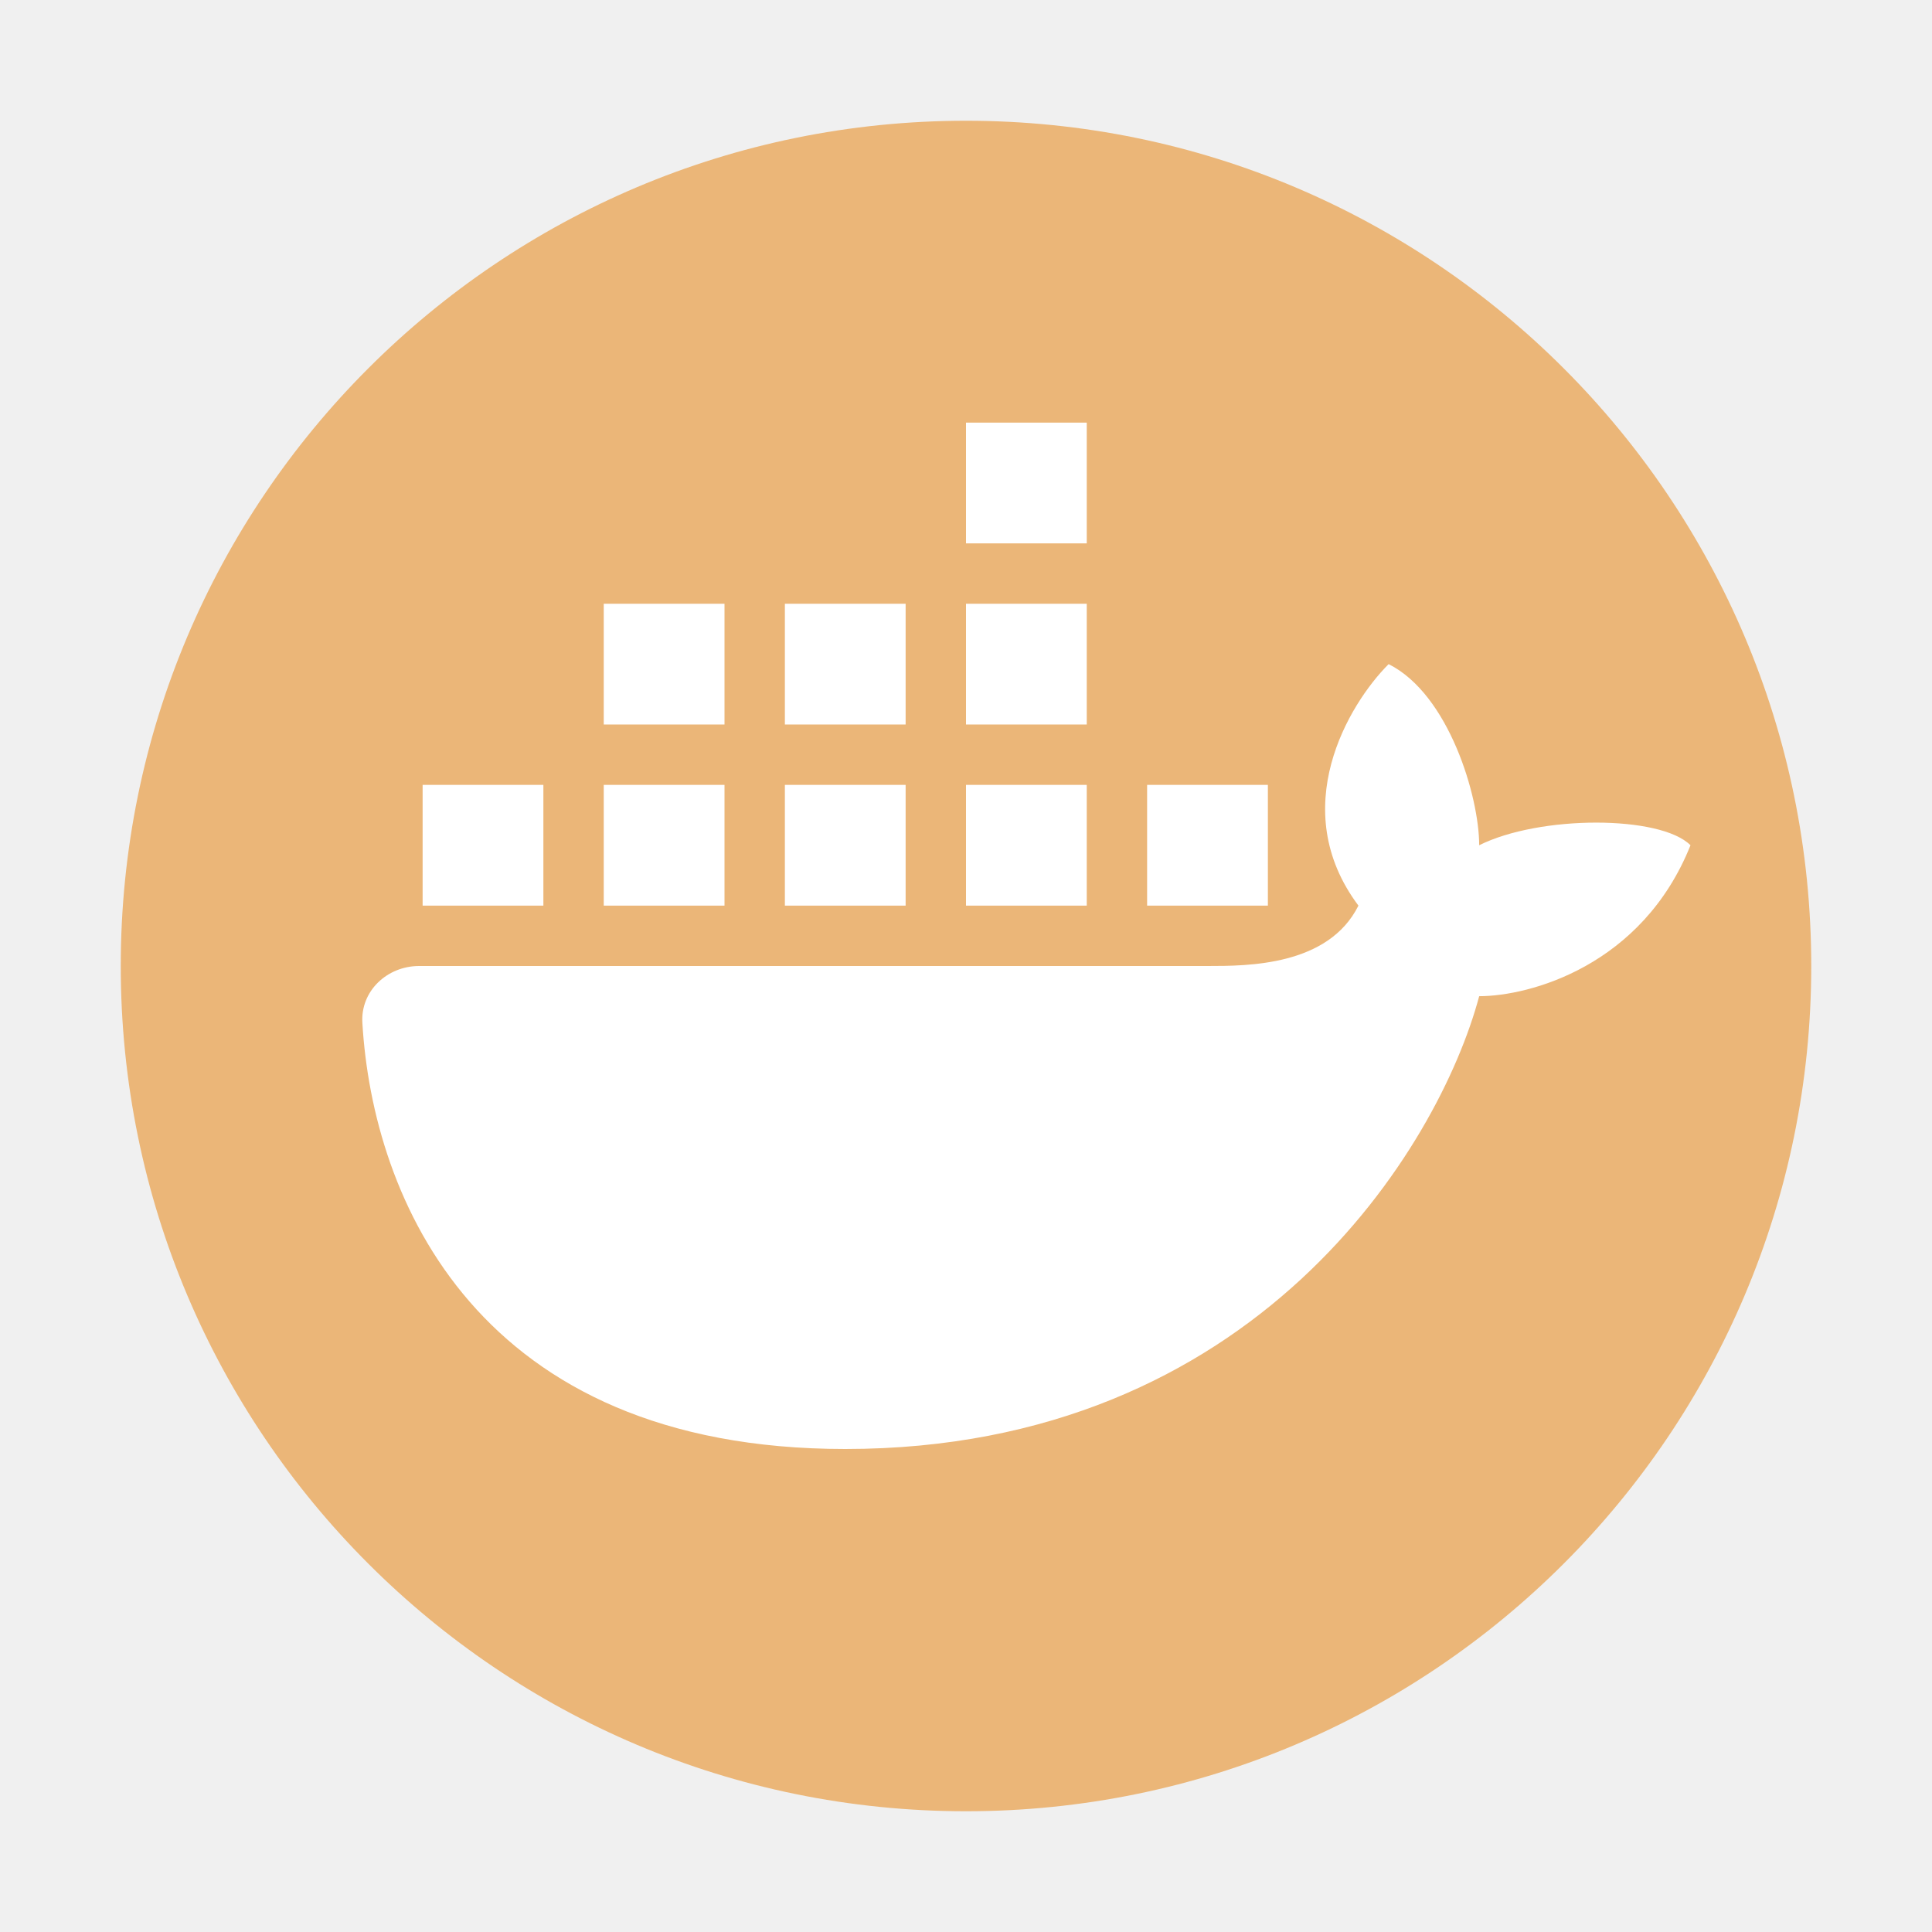
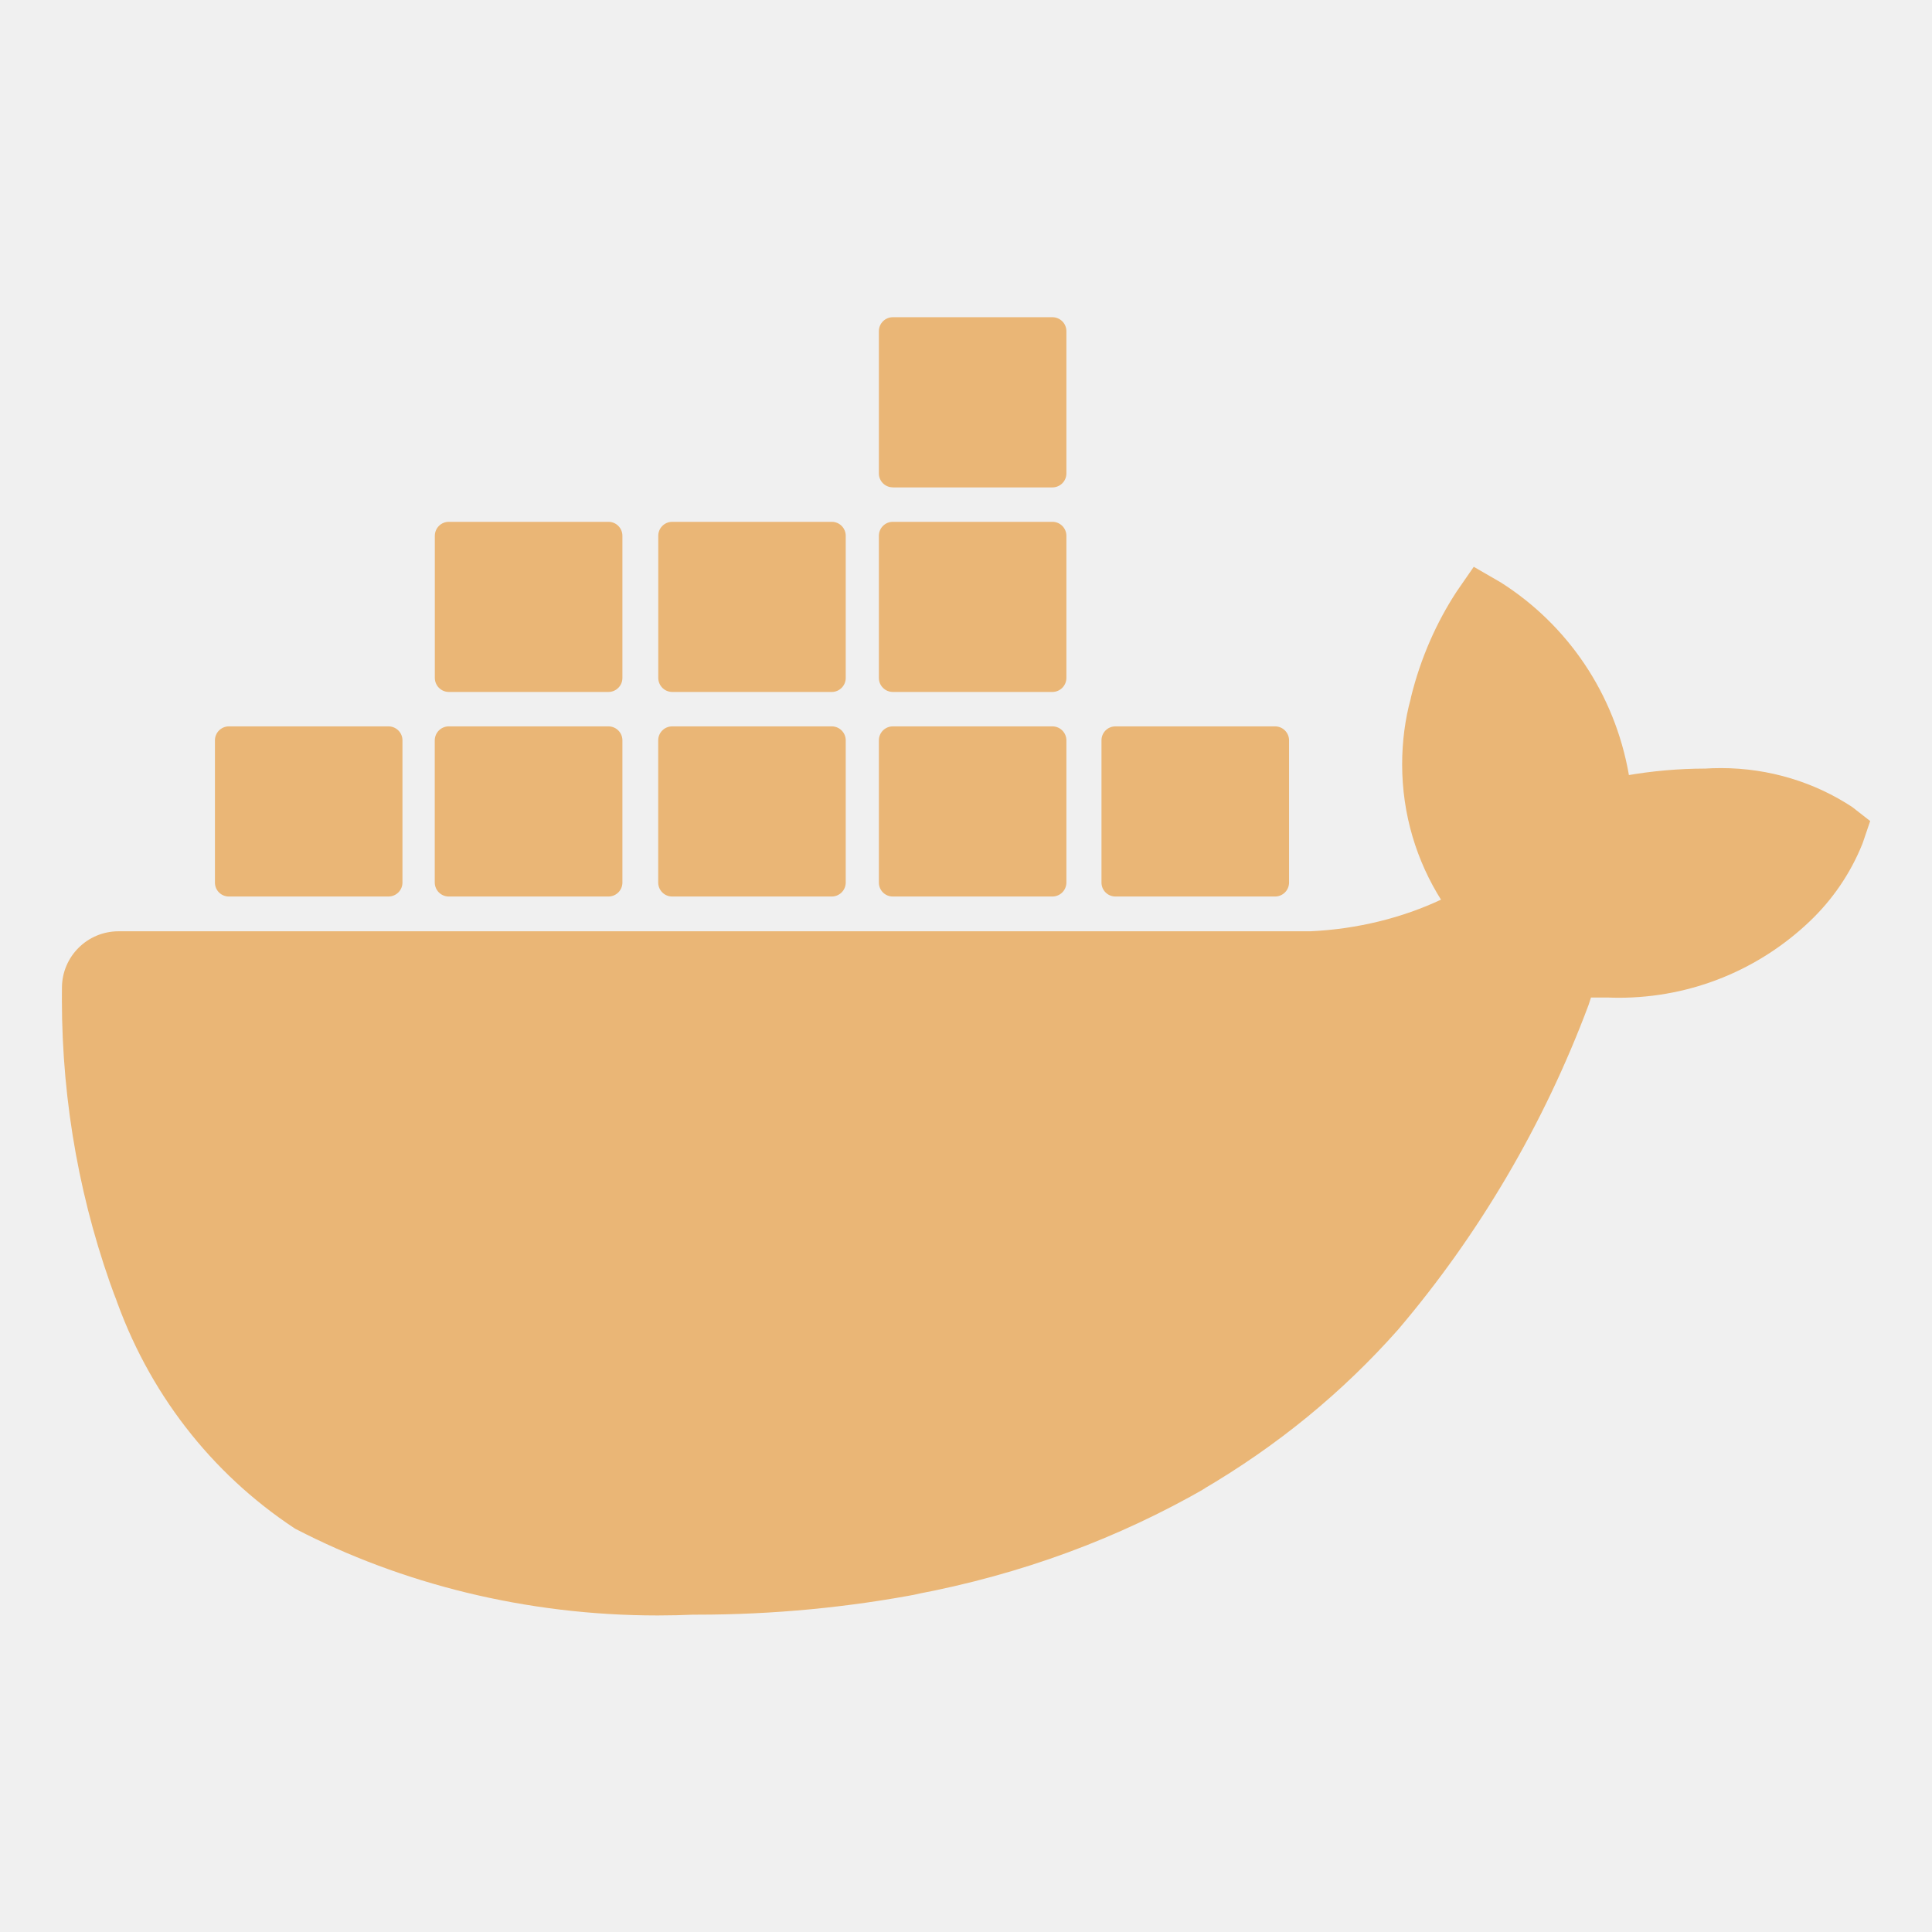
- <svg xmlns="http://www.w3.org/2000/svg" width="155px" height="155px" viewBox="0 0 32 32" fill="none">
+ <svg xmlns="http://www.w3.org/2000/svg" fill="#eab676" width="155px" height="155px" viewBox="0 0 32 32" version="1.1">
  <g id="SVGRepo_bgCarrier" stroke-width="0" />
  <g id="SVGRepo_tracerCarrier" stroke-linecap="round" stroke-linejoin="round" />
  <g id="SVGRepo_iconCarrier">
-     <circle cx="16" cy="16" r="14" fill="#ebb678" />
-     <path d="M18 7H16V9H18V7Z" fill="white" />
-     <path d="M10 10H12V12H10V10Z" fill="white" />
-     <path d="M6.002 16.941C6.172 19.843 7.9 24 14 24C20.8 24 23.833 19 24.5 16.5C25.333 16.5 27.2 16 28 14C27.5 13.5 25.5 13.5 24.5 14C24.5 13.2 24 11.5 23 11C22.333 11.667 21.3 13.4 22.5 15C22 16 20.667 16 20 16H6.943C6.413 16 5.97 16.413 6.002 16.941Z" fill="white" />
-     <path d="M9 13H7V15H9V13Z" fill="white" />
-     <path d="M10 13H12V15H10V13Z" fill="white" />
-     <path d="M15 13H13V15H15V13Z" fill="white" />
-     <path d="M16 13H18V15H16V13Z" fill="white" />
-     <path d="M21 13H19V15H21V13Z" fill="white" />
-     <path d="M15 10H13V12H15V10Z" fill="white" />
-     <path d="M16 10H18V12H16V10Z" fill="white" />
+     <path d="M30.679 13.367c-0.613-0.404-1.366-0.645-2.175-0.645-0.093 0-0.185 0.003-0.276 0.009l0.012-0.001c-0.446 0.001-0.882 0.041-1.306 0.115l0.046-0.007c-0.235-1.357-1.025-2.495-2.122-3.191l-0.019-0.011-0.429-0.248-0.282 0.408c-0.336 0.512-0.599 1.108-0.756 1.745l-0.008 0.039c-0.089 0.324-0.14 0.696-0.14 1.080 0 0.831 0.24 1.605 0.654 2.258l-0.010-0.017c-0.637 0.299-1.381 0.488-2.164 0.524l-0.013 0h-19.729c-0.516 0.001-0.934 0.418-0.936 0.933v0c-0.001 0.056-0.001 0.123-0.001 0.19 0 1.751 0.317 3.428 0.897 4.977l-0.032-0.098c0.558 1.633 1.612 2.975 2.98 3.881l0.028 0.017c1.744 0.903 3.808 1.432 5.995 1.432 0.207 0 0.412-0.005 0.617-0.014l-0.029 0.001c0.018 0 0.039 0 0.060 0 1.272 0 2.515-0.121 3.72-0.352l-0.123 0.020c1.795-0.336 3.395-0.939 4.845-1.773l-0.074 0.039c1.257-0.735 2.331-1.621 3.245-2.652l0.012-0.014c1.325-1.56 2.403-3.381 3.145-5.365l0.041-0.125h0.276c0.055 0.002 0.119 0.004 0.183 0.004 1.226 0 2.34-0.481 3.163-1.265l-0.002 0.002c0.377-0.358 0.676-0.793 0.873-1.281l0.009-0.024 0.122-0.359zM3.79 14.849h2.646c0.127-0.001 0.23-0.104 0.23-0.231 0 0 0 0 0 0v0-2.355c0-0 0-0.001 0-0.001 0-0.127-0.103-0.23-0.23-0.231h-2.646c-0.127 0.001-0.23 0.104-0.23 0.231v0 2.356c0 0 0 0 0 0.001 0 0.127 0.103 0.23 0.23 0.23 0 0 0 0 0.001 0h-0zM7.434 14.849h2.644c0.127 0 0.231-0.103 0.231-0.231 0 0 0 0 0-0v0-2.355c0-0 0-0.001 0-0.001 0-0.127-0.103-0.23-0.23-0.231h-2.646c-0 0-0 0-0 0-0.128 0-0.232 0.104-0.232 0.232 0 0 0 0 0 0v0 2.355c0.001 0.128 0.104 0.231 0.232 0.231v0zM11.132 14.849h2.646c0.127-0.001 0.23-0.104 0.23-0.231 0 0 0 0 0 0v0-2.355c0-0 0-0.001 0-0.001 0-0.127-0.103-0.23-0.23-0.231h-2.646c-0.127 0.001-0.23 0.104-0.23 0.231v0 2.356c0 0.127 0.103 0.231 0.231 0.231v0zM14.788 14.849h2.643c0 0 0 0 0 0 0.128 0 0.231-0.103 0.232-0.231v-2.355c0-0 0-0 0-0 0-0.128-0.104-0.232-0.232-0.232-0 0-0 0-0 0h-2.643c-0.127 0-0.231 0.103-0.231 0.231v0 2.356c0 0 0 0 0 0.001 0 0.127 0.103 0.23 0.23 0.23 0 0 0 0 0.001 0h-0zM7.434 11.461h2.644c0.128-0.001 0.231-0.104 0.231-0.232 0 0 0 0 0 0v0-2.355c0 0 0 0 0-0 0-0.127-0.103-0.231-0.231-0.231h-2.644c-0.128 0-0.231 0.103-0.232 0.231v2.355c0.001 0.128 0.104 0.231 0.232 0.232h0zM11.132 11.461h2.646c0.127-0.001 0.23-0.105 0.23-0.232v0-2.355c0 0 0 0 0-0 0-0.127-0.103-0.231-0.231-0.231h-2.643c-0.127 0-0.231 0.103-0.231 0.231 0 0 0 0 0 0v0 2.355c0.001 0.128 0.103 0.231 0.231 0.232h0zM14.788 11.461h2.643c0.128-0.001 0.231-0.104 0.232-0.232v-2.355c-0.001-0.128-0.104-0.231-0.232-0.231h-2.643c-0.127 0-0.231 0.103-0.231 0.231 0 0 0 0 0 0v0 2.355c0 0.128 0.103 0.231 0.231 0.232h0zM14.788 8.073h2.643c0 0 0 0 0 0 0.128 0 0.232-0.104 0.232-0.232 0-0 0-0 0-0v0-2.356c-0.001-0.128-0.104-0.231-0.232-0.231 0 0-0 0-0 0h-2.643c-0.127 0-0.231 0.103-0.231 0.231v0 2.356c0 0 0 0 0 0.001 0 0.127 0.103 0.23 0.23 0.23 0 0 0 0 0.001 0h-0zM18.475 14.849h2.644c0 0 0 0 0 0 0.128 0 0.231-0.103 0.232-0.231v-2.355c0-0 0-0 0-0 0-0.128-0.104-0.232-0.232-0.232-0 0-0 0-0 0h-2.644c0 0 0 0-0 0-0.128 0-0.231 0.103-0.231 0.231v2.356c0 0.127 0.103 0.231 0.231 0.231v0z" />
  </g>
</svg>
